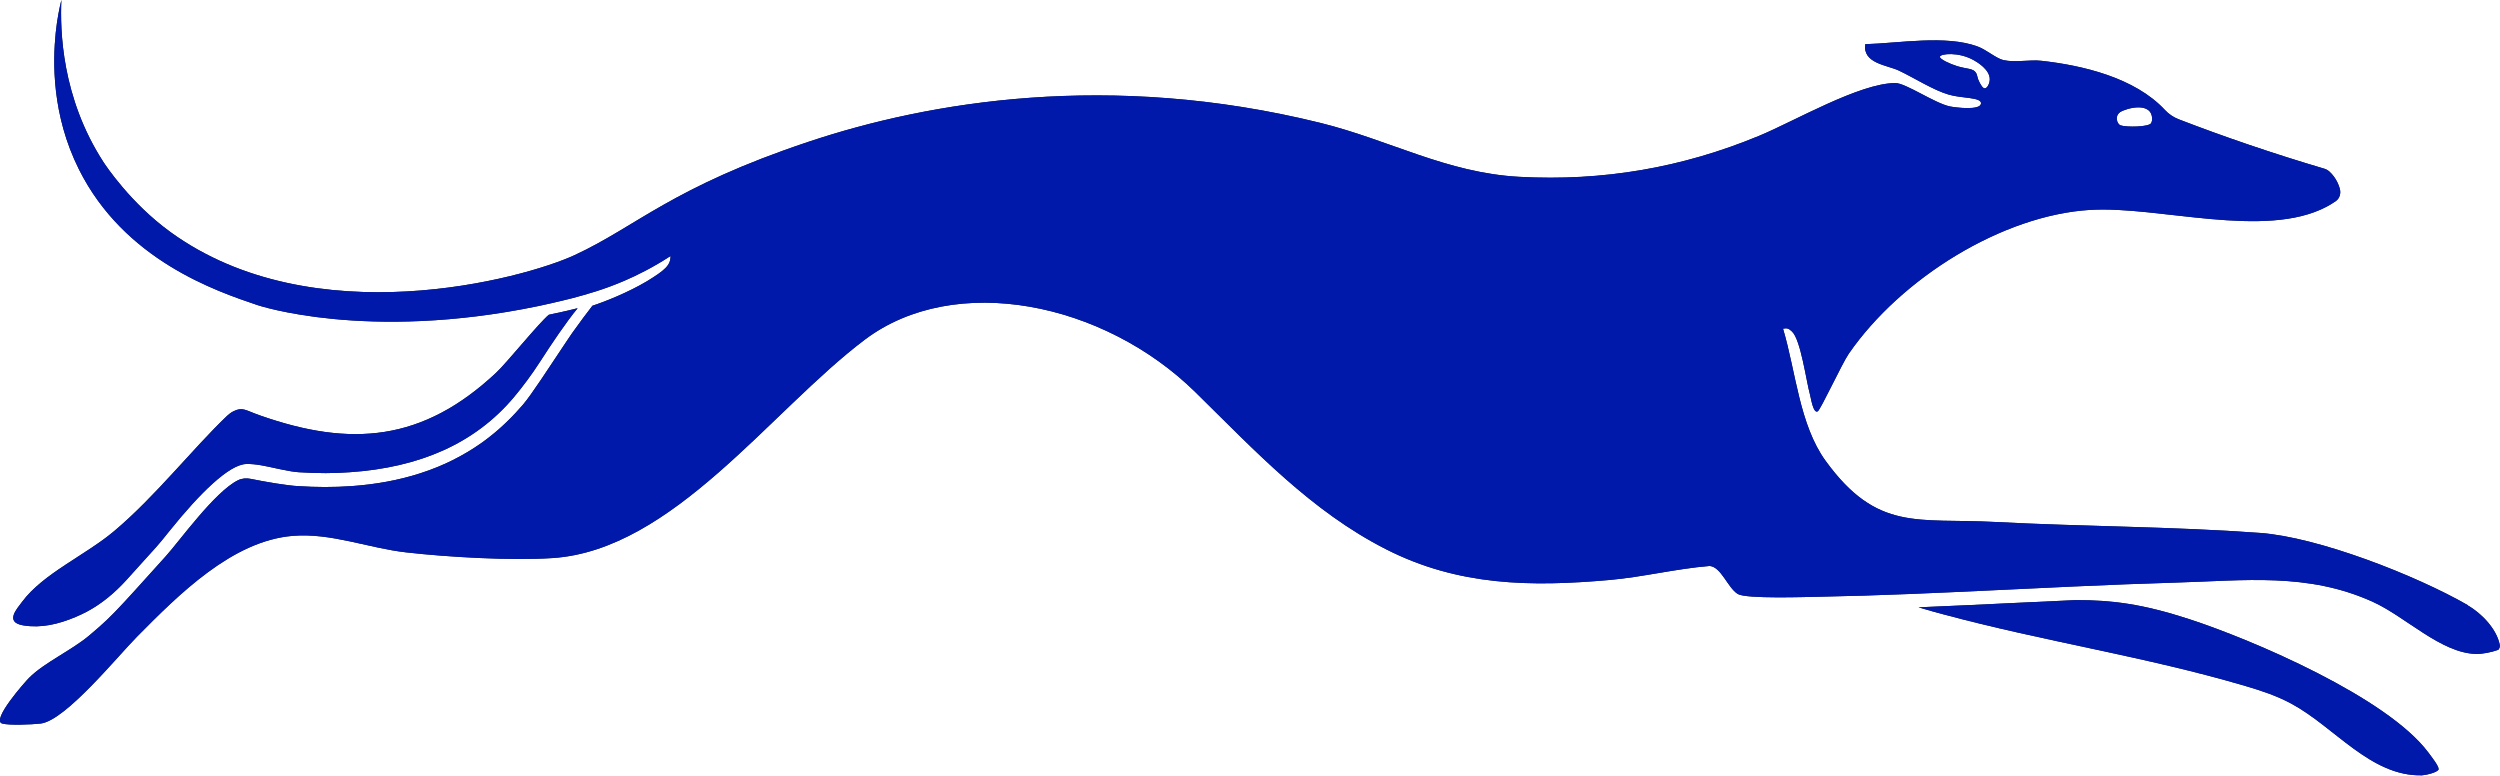
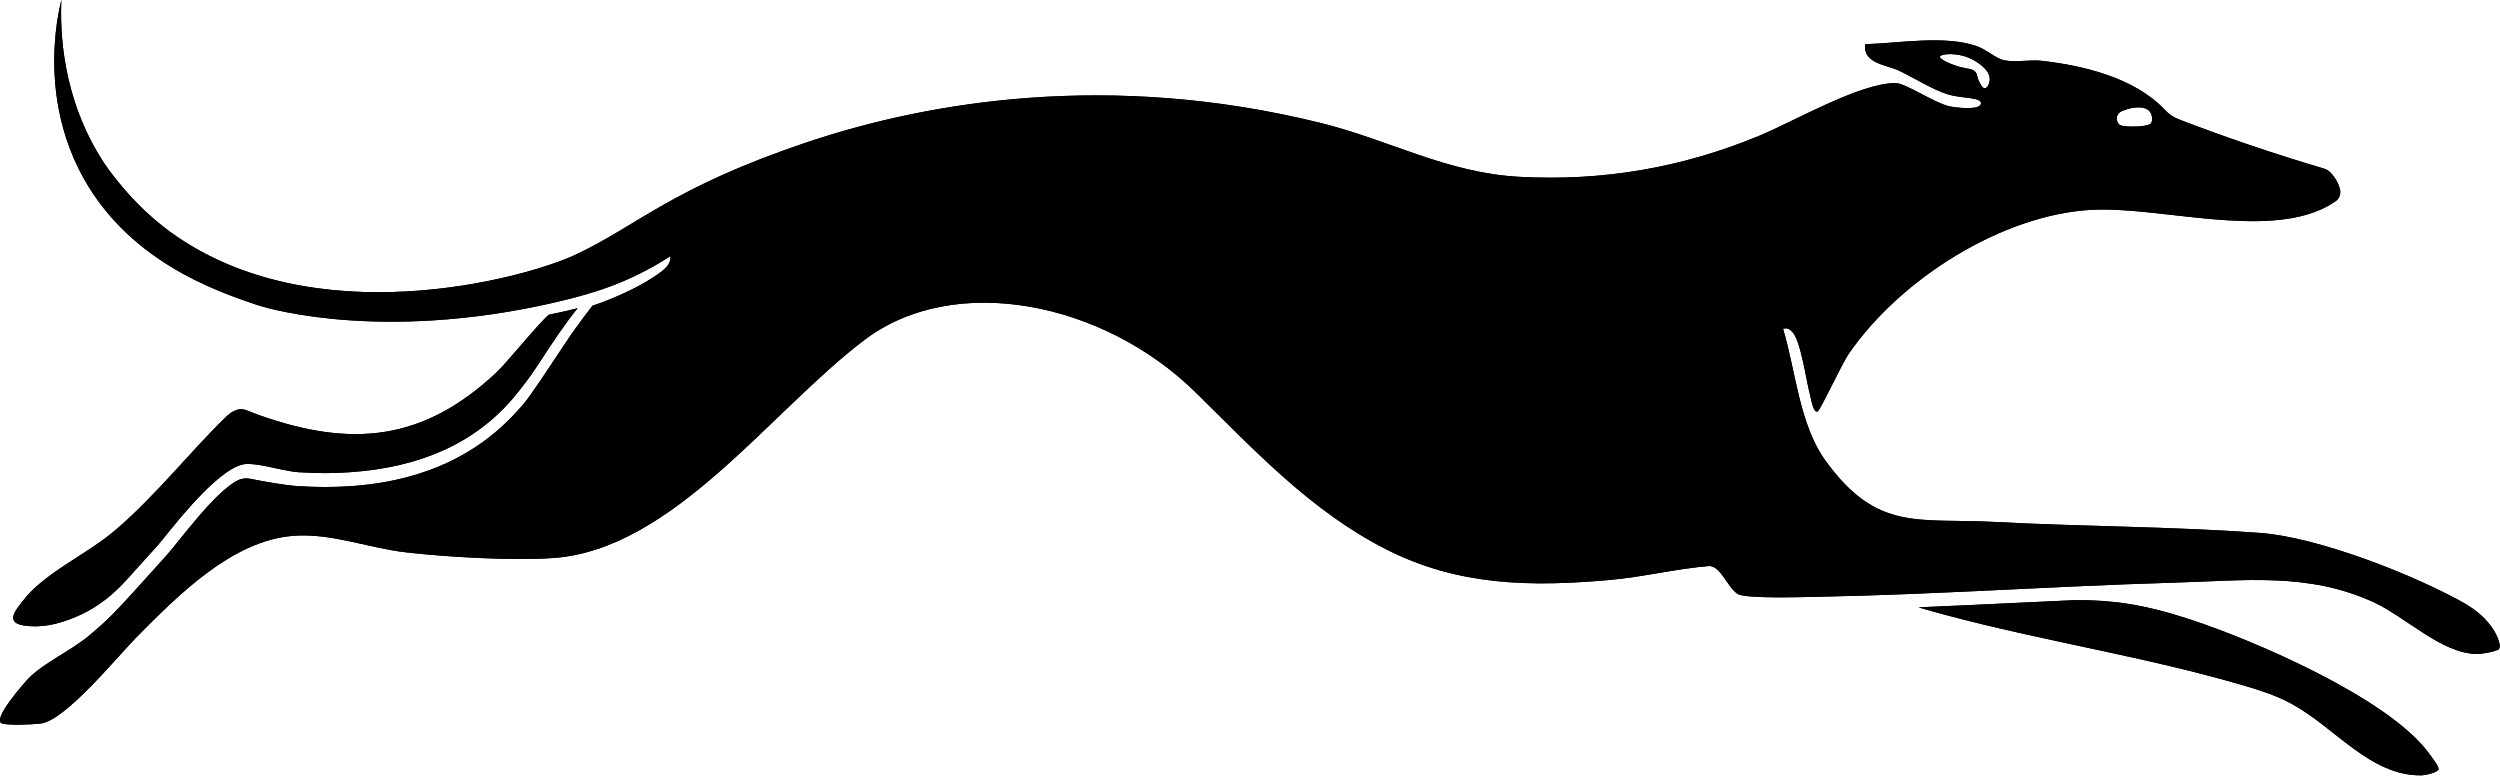
- <svg xmlns="http://www.w3.org/2000/svg" id="Capa_2" data-name="Capa 2" viewBox="0 0 477.42 148.06">
+ <svg xmlns="http://www.w3.org/2000/svg" xmlns:xlink="http://www.w3.org/1999/xlink" data-name="Capa 2" viewBox="0 0 477.42 148.06">
  <defs>
-     <style>
-       .cls-1 {
-         fill: #212223;
-       }
- 
-       .cls-2 {
-         fill: #0019aa;
-       }
-     </style>
+     <path id="a" d="M471.28 115.57c-9.99-5.74-28.56-12.98-39.69-13.8-16.81-1.23-33.75-1.2-50.6-2.09-14.73-.78-22.47 1.93-32.35-11.66-5.02-6.91-5.69-17.08-8.14-25.26.86-.15 1.08-.02 1.7.54 1.69 1.55 2.72 9.42 3.46 12.1.18.63.6 3.61 1.46 3.16.54-.27 4.64-9.14 5.94-11.02 9.96-14.41 29.32-26.46 46.12-27.46 13.05-.78 33.27 5.64 45.12-.6.59-.31 1.2-.68 1.78-1.09.71-.51 1-1.46.75-2.34-.1-.35-.23-.73-.41-1.12-.45-.98-1.05-1.67-1.53-2.12-.3-.28-.65-.49-1.04-.6-4.68-1.38-9.5-2.91-14.44-4.59-4.62-1.57-9.07-3.19-13.35-4.84-.99-.38-1.89-.99-2.64-1.79-5.76-6.19-15.76-8.51-23.57-9.38-2.3-.25-5.02.37-7.25-.13-1.37-.3-3.26-1.99-4.94-2.6-6.05-2.24-15.05-.62-21.46-.44-.52 3.67 4.15 3.98 6.38 5.02 2.84 1.33 6.62 3.76 9.54 4.6 2.45.75 6.32.47 6.19 1.71-.14 1.36-4.8.78-5.91.56-2.93-.59-8.45-4.48-10.47-4.47-6.84.03-19.32 7.32-26 10.08-14.77 6.12-29.87 8.69-45.78 7.83-13.92-.75-24.76-7.03-38.03-10.31-40.29-9.94-74.77-4.04-97.7 3.61-26.11 8.71-32.8 16.13-44.64 21.63-9.79 4.55-49.95 15.47-77.29-4.43-7.61-5.54-12.3-12.67-12.72-13.3C11.76 18.62 11.47 5.82 11.72 0c-.37 1.51-.81 3.66-1.08 6.26-.56 5.48-.78 15.65 4.44 26.09 8.66 17.33 26.2 23.25 34.08 25.91 0 0 20.82 7.02 53.68.18 3.3-.69 6.49-1.51 6.49-1.51 2.71-.73 5.97-1.62 9.9-3.31 2.36-1.01 5.42-2.52 8.82-4.73.03 1.8-1.12 2.74-4.52 4.83-3.58 2.12-7.89 3.85-10.4 4.67-.35.51-.97 1.25-1.67 2.2-2.36 3.19-2.51 3.47-3.12 4.38-3.77 5.63-6.81 10.37-8.46 12.3-1.58 1.84-4.27 4.72-7.85 7.26-7.34 5.22-15.88 7.66-24.86 8.3-3.39.24-6.84.23-10.3 0-1.89-.09-6.11-.79-8.98-1.38-.82-.17-1.68-.11-2.43.26-4.44 2.17-11.28 11.75-13.85 14.57-2.46 2.69-5.16 5.77-7.93 8.75-2.76 2.97-3.88 4-6.59 6.29-3.46 2.92-8.62 5.19-11.56 8.15-.72.72-7.25 8.07-5.12 8.7 1.26.37 5.68.2 7.37 0 4.73-.57 14.69-12.86 18.41-16.61 8-8.09 18.2-18.29 29.73-19.23 7.27-.6 14.43 2.33 21.6 3.15 7.96.91 20.12 1.61 28.01 1.09 22.98-1.52 41.65-28.15 59.6-41.69 17.22-12.99 45.65-7.19 63.16 10.02 11.38 11.18 22.08 22.71 36.4 29.99 13.82 7.03 27.67 7.19 42.64 5.87 6.4-.56 12.75-2.16 19.16-2.68 2.22.19 3.44 4.15 5.37 5.35 1.56.97 13.01.57 15.76.52 5.62-.11 11.25-.28 16.88-.51 10.63-.42 21.27-.98 31.9-1.46h.04c6.31-.28 12.61-.54 18.9-.72 13.25-.37 25.38-1.99 37.85 3.7 6.25 2.85 12.96 9.75 19.63 9.92 1.29.03 2.99-.33 4.19-.76.31-.11.42-.68.37-.96-.61-3.13-3.58-6.1-6.13-7.56Zm-66.44-94.14c1.25-.8 6.19-2.14 6.15 1.39 0 0-.03.36-.17.66-.36.8-4.79.85-5.89.45-.24-.09-.6-.49-.67-1.04-.1-.75.25-1.23.59-1.46Zm-26.83-5.73c-.48-.91-.35-1.25-.62-1.73-.54-.96-1.7-.75-3.58-1.32-1.46-.44-3.43-1.37-3.35-1.82.1-.58 3.58-.98 6.49.68.5.28 3.09 1.75 3.03 3.68-.02.76-.47 1.66-.93 1.68-.41.02-.76-.65-1.04-1.17Z" class="cls-1" />
+     <path id="b" d="M110.31 58.86c-2.11 2.53-5.11 6.99-7.07 10.05-1.73 2.7-3.62 5.18-5.1 6.94-7.46 8.87-18.05 13.43-31.35 14.33-1.5.11-3.03.17-4.6.17-1.66 0-3.4-.06-5.15-.17-.46-.03-.96-.1-1.48-.18-.89-.14-1.85-.35-2.79-.55-1.94-.42-3.95-.9-5.75-.84-3.25.09-8.81 5.51-14.61 12.73-1.04 1.3-1.94 2.42-2.53 3.07-.97 1.06-1.98 2.18-3.01 3.33-.9 1-1.82 2.03-2.76 3.06-2.15 2.36-4.6 4.42-7.34 5.91-.76.41-1.54.78-2.35 1.12-3.27 1.37-6.55 2.16-9.97 1.6-3.61-.6-1.23-3.15-.22-4.51 4.02-5.4 12.06-8.87 17.53-13.46 7.88-6.62 15.04-15.79 21.62-22.06.37-.35.78-.65 1.23-.87 1.75-.86 2.22-.18 5.06.81 17.37 6.11 31.05 4.96 45.06-8.14 2.07-1.93 8.17-9.52 10.08-11.09 1.75-.37 3.77-.81 5.5-1.25Zm355.4 87.99c-.03.65-2.58 1.19-3.18 1.21-9.82.24-16.69-9.24-24.97-13.69-2.76-1.49-5.71-2.47-8.67-3.34-19.04-5.63-38.51-8.52-57.76-13.71-1.07-.29-2.69-.71-4.76-1.34 6.2-.25 12.38-.55 18.44-.84 3.84-.18 7.72-.37 11.63-.54 6.85 0 12.69.71 21.74 3.67 12.15 3.98 37.69 14.92 45.55 25.43.74.99 1.99 2.59 1.96 3.16Z" class="cls-1" />
  </defs>
-   <g id="Capa_1-2" data-name="Capa 1">
-     <g>
-       <g>
-         <path class="cls-1" d="M471.28,115.57c-9.99-5.74-28.56-12.98-39.69-13.8-16.81-1.23-33.75-1.2-50.6-2.09-14.73-.78-22.47,1.93-32.35-11.66-5.02-6.91-5.69-17.08-8.14-25.26.86-.15,1.08-.02,1.7.54,1.69,1.55,2.72,9.42,3.46,12.1.18.63.6,3.61,1.46,3.16.54-.27,4.64-9.14,5.94-11.02,9.96-14.41,29.32-26.46,46.12-27.46,13.05-.78,33.27,5.64,45.12-.6.59-.31,1.2-.68,1.78-1.09.71-.51,1-1.46.75-2.34-.1-.35-.23-.73-.41-1.12-.45-.98-1.05-1.67-1.53-2.12-.3-.28-.65-.49-1.04-.6-4.68-1.38-9.5-2.91-14.44-4.59-4.62-1.57-9.07-3.19-13.35-4.84-.99-.38-1.89-.99-2.64-1.79-5.76-6.19-15.76-8.51-23.57-9.38-2.3-.25-5.02.37-7.25-.13-1.37-.3-3.26-1.99-4.94-2.6-6.05-2.24-15.05-.62-21.46-.44-.52,3.67,4.15,3.98,6.38,5.02,2.84,1.33,6.62,3.76,9.54,4.6,2.45.75,6.32.47,6.19,1.71-.14,1.36-4.8.78-5.91.56-2.93-.59-8.45-4.48-10.47-4.47-6.84.03-19.32,7.32-26,10.08-14.77,6.12-29.87,8.69-45.78,7.83-13.92-.75-24.76-7.03-38.03-10.31-40.29-9.94-74.77-4.04-97.7,3.61-26.11,8.71-32.8,16.13-44.64,21.63-9.79,4.55-49.95,15.47-77.29-4.43-7.61-5.54-12.3-12.67-12.72-13.3C11.76,18.62,11.47,5.82,11.72,0c-.37,1.51-.81,3.66-1.08,6.26-.56,5.48-.78,15.65,4.44,26.09,8.66,17.33,26.2,23.25,34.08,25.91,0,0,20.82,7.02,53.68.18,3.3-.69,6.49-1.51,6.49-1.51,2.71-.73,5.97-1.62,9.9-3.31,2.36-1.01,5.42-2.52,8.82-4.73.03,1.8-1.12,2.74-4.52,4.83-3.58,2.12-7.89,3.85-10.4,4.67-.35.51-.97,1.25-1.67,2.2-2.36,3.19-2.51,3.47-3.12,4.38-3.77,5.63-6.81,10.37-8.46,12.3-1.58,1.84-4.27,4.72-7.85,7.26-7.34,5.22-15.88,7.66-24.86,8.3-3.39.24-6.84.23-10.3,0-1.89-.09-6.11-.79-8.98-1.38-.82-.17-1.68-.11-2.43.26-4.44,2.17-11.28,11.75-13.85,14.57-2.46,2.69-5.16,5.77-7.93,8.75-2.76,2.97-3.88,4-6.59,6.29-3.46,2.92-8.62,5.19-11.56,8.15-.72.72-7.25,8.07-5.12,8.7,1.26.37,5.68.2,7.37,0,4.73-.57,14.69-12.86,18.41-16.61,8-8.09,18.2-18.29,29.73-19.23,7.27-.6,14.43,2.33,21.6,3.15,7.96.91,20.12,1.61,28.01,1.09,22.98-1.52,41.65-28.15,59.6-41.69,17.22-12.99,45.65-7.19,63.16,10.02,11.38,11.18,22.08,22.71,36.4,29.99,13.82,7.03,27.67,7.19,42.64,5.87,6.4-.56,12.75-2.16,19.16-2.68,2.22.19,3.44,4.15,5.37,5.35,1.56.97,13.01.57,15.76.52,5.62-.11,11.25-.28,16.88-.51,10.63-.42,21.27-.98,31.9-1.46h.04c6.31-.28,12.61-.54,18.9-.72,13.25-.37,25.38-1.99,37.85,3.7,6.25,2.85,12.96,9.75,19.63,9.92,1.29.03,2.99-.33,4.19-.76.31-.11.42-.68.37-.96-.61-3.13-3.58-6.1-6.13-7.56ZM404.84,21.43c1.25-.8,6.19-2.14,6.15,1.39,0,0-.03.36-.17.66-.36.8-4.79.85-5.89.45-.24-.09-.6-.49-.67-1.04-.1-.75.25-1.23.59-1.46ZM378.01,15.7c-.48-.91-.35-1.25-.62-1.73-.54-.96-1.7-.75-3.58-1.32-1.46-.44-3.43-1.37-3.35-1.82.1-.58,3.58-.98,6.49.68.5.28,3.09,1.75,3.03,3.68-.02.76-.47,1.66-.93,1.68-.41.02-.76-.65-1.04-1.17Z" />
-         <path class="cls-1" d="M110.31,58.86c-2.11,2.53-5.11,6.99-7.07,10.05-1.73,2.7-3.62,5.18-5.1,6.94-7.46,8.87-18.05,13.43-31.35,14.33-1.5.11-3.03.17-4.6.17-1.66,0-3.4-.06-5.15-.17-.46-.03-.96-.1-1.48-.18-.89-.14-1.85-.35-2.79-.55-1.94-.42-3.95-.9-5.75-.84-3.25.09-8.81,5.51-14.61,12.73-1.04,1.3-1.94,2.42-2.53,3.07-.97,1.06-1.98,2.18-3.01,3.33-.9,1-1.82,2.03-2.76,3.06-2.15,2.36-4.6,4.42-7.34,5.91-.76.41-1.54.78-2.35,1.12-3.27,1.37-6.55,2.16-9.97,1.6-3.61-.6-1.23-3.15-.22-4.51,4.02-5.4,12.06-8.87,17.53-13.46,7.88-6.62,15.04-15.79,21.62-22.06.37-.35.78-.65,1.23-.87,1.75-.86,2.22-.18,5.06.81,17.37,6.11,31.05,4.96,45.06-8.14,2.07-1.93,8.17-9.52,10.08-11.09,1.75-.37,3.77-.81,5.5-1.25Z" />
-         <path class="cls-1" d="M465.71,146.85c-.03.65-2.58,1.19-3.18,1.21-9.82.24-16.69-9.24-24.97-13.69-2.76-1.49-5.71-2.47-8.67-3.34-19.04-5.63-38.51-8.52-57.76-13.71-1.07-.29-2.69-.71-4.76-1.34,6.2-.25,12.38-.55,18.44-.84,3.84-.18,7.72-.37,11.63-.54,6.85,0,12.69.71,21.74,3.67,12.15,3.98,37.69,14.92,45.55,25.43.74.99,1.99,2.59,1.96,3.16Z" />
-       </g>
-       <g>
-         <path class="cls-2" d="M471.28,115.57c-9.99-5.74-28.56-12.98-39.69-13.8-16.81-1.23-33.75-1.2-50.6-2.09-14.73-.78-22.47,1.93-32.35-11.66-5.02-6.91-5.69-17.08-8.14-25.26.86-.15,1.08-.02,1.7.54,1.69,1.55,2.72,9.42,3.46,12.1.18.63.6,3.61,1.46,3.16.54-.27,4.64-9.14,5.94-11.02,9.96-14.41,29.32-26.46,46.12-27.46,13.05-.78,33.27,5.64,45.12-.6.59-.31,1.2-.68,1.78-1.09.71-.51,1-1.46.75-2.34-.1-.35-.23-.73-.41-1.12-.45-.98-1.05-1.67-1.53-2.12-.3-.28-.65-.49-1.04-.6-4.68-1.38-9.5-2.91-14.44-4.59-4.62-1.57-9.07-3.19-13.35-4.84-.99-.38-1.89-.99-2.64-1.79-5.76-6.19-15.76-8.51-23.57-9.38-2.3-.25-5.02.37-7.25-.13-1.37-.3-3.26-1.99-4.94-2.6-6.05-2.24-15.05-.62-21.46-.44-.52,3.67,4.15,3.98,6.38,5.02,2.84,1.33,6.62,3.76,9.54,4.6,2.45.75,6.32.47,6.19,1.71-.14,1.36-4.8.78-5.91.56-2.93-.59-8.45-4.48-10.47-4.47-6.84.03-19.32,7.32-26,10.08-14.77,6.12-29.87,8.69-45.78,7.83-13.92-.75-24.76-7.03-38.03-10.31-40.29-9.94-74.77-4.04-97.7,3.61-26.11,8.71-32.8,16.13-44.64,21.63-9.79,4.55-49.95,15.47-77.29-4.43-7.61-5.54-12.3-12.67-12.72-13.3C11.76,18.62,11.47,5.82,11.72,0c-.37,1.51-.81,3.66-1.08,6.26-.56,5.48-.78,15.65,4.44,26.09,8.66,17.33,26.2,23.25,34.08,25.91,0,0,20.82,7.02,53.68.18,3.3-.69,6.49-1.51,6.49-1.51,2.71-.73,5.97-1.62,9.9-3.31,2.36-1.01,5.42-2.52,8.82-4.73.03,1.8-1.12,2.74-4.52,4.83-3.58,2.12-7.89,3.85-10.4,4.67-.35.51-.97,1.25-1.67,2.2-2.36,3.19-2.51,3.47-3.12,4.38-3.77,5.63-6.81,10.37-8.46,12.3-1.58,1.84-4.27,4.72-7.85,7.26-7.34,5.22-15.88,7.66-24.86,8.3-3.39.24-6.84.23-10.3,0-1.89-.09-6.11-.79-8.98-1.38-.82-.17-1.68-.11-2.43.26-4.44,2.17-11.28,11.75-13.85,14.57-2.46,2.69-5.16,5.77-7.93,8.75-2.76,2.97-3.88,4-6.59,6.29-3.46,2.92-8.62,5.19-11.56,8.15-.72.72-7.25,8.07-5.12,8.7,1.26.37,5.68.2,7.37,0,4.73-.57,14.69-12.86,18.41-16.61,8-8.09,18.2-18.29,29.73-19.23,7.27-.6,14.43,2.33,21.6,3.15,7.96.91,20.12,1.61,28.01,1.09,22.98-1.52,41.65-28.15,59.6-41.69,17.22-12.99,45.65-7.19,63.16,10.02,11.38,11.18,22.08,22.71,36.4,29.99,13.82,7.03,27.67,7.19,42.64,5.87,6.4-.56,12.75-2.16,19.16-2.68,2.22.19,3.44,4.15,5.37,5.35,1.56.97,13.01.57,15.76.52,5.62-.11,11.25-.28,16.88-.51,10.63-.42,21.27-.98,31.9-1.46h.04c6.31-.28,12.61-.54,18.9-.72,13.25-.37,25.38-1.99,37.85,3.7,6.25,2.85,12.96,9.75,19.63,9.92,1.29.03,2.99-.33,4.19-.76.31-.11.42-.68.37-.96-.61-3.13-3.58-6.1-6.13-7.56ZM404.84,21.43c1.25-.8,6.19-2.14,6.15,1.39,0,0-.03.36-.17.66-.36.8-4.79.85-5.89.45-.24-.09-.6-.49-.67-1.04-.1-.75.25-1.23.59-1.46ZM378.01,15.7c-.48-.91-.35-1.25-.62-1.73-.54-.96-1.7-.75-3.58-1.32-1.46-.44-3.43-1.37-3.35-1.82.1-.58,3.58-.98,6.49.68.5.28,3.09,1.75,3.03,3.68-.02.76-.47,1.66-.93,1.68-.41.02-.76-.65-1.04-1.17Z" />
-         <path class="cls-2" d="M110.31,58.86c-2.11,2.53-5.11,6.99-7.07,10.05-1.73,2.7-3.62,5.18-5.1,6.94-7.46,8.87-18.05,13.43-31.35,14.33-1.5.11-3.03.17-4.6.17-1.66,0-3.4-.06-5.15-.17-.46-.03-.96-.1-1.48-.18-.89-.14-1.85-.35-2.79-.55-1.94-.42-3.95-.9-5.75-.84-3.25.09-8.81,5.51-14.61,12.73-1.04,1.3-1.94,2.42-2.53,3.07-.97,1.06-1.98,2.18-3.01,3.33-.9,1-1.82,2.03-2.76,3.06-2.15,2.36-4.6,4.42-7.34,5.91-.76.41-1.54.78-2.35,1.12-3.27,1.37-6.55,2.16-9.97,1.6-3.61-.6-1.23-3.15-.22-4.51,4.02-5.4,12.06-8.87,17.53-13.46,7.88-6.62,15.04-15.79,21.62-22.06.37-.35.78-.65,1.23-.87,1.75-.86,2.22-.18,5.06.81,17.37,6.11,31.05,4.96,45.06-8.14,2.07-1.93,8.17-9.52,10.08-11.09,1.75-.37,3.77-.81,5.5-1.25Z" />
-         <path class="cls-2" d="M465.71,146.85c-.03.65-2.58,1.19-3.18,1.21-9.82.24-16.69-9.24-24.97-13.69-2.76-1.49-5.71-2.47-8.67-3.34-19.04-5.63-38.51-8.52-57.76-13.71-1.07-.29-2.69-.71-4.76-1.34,6.2-.25,12.38-.55,18.44-.84,3.84-.18,7.72-.37,11.63-.54,6.85,0,12.69.71,21.74,3.67,12.15,3.98,37.69,14.92,45.55,25.43.74.99,1.99,2.59,1.96,3.16Z" />
-       </g>
-     </g>
+   <g data-name="Capa 1">
+     <use xlink:href="#a" class="cls-1" />
+     <use xlink:href="#b" class="cls-1" />
+     <use xlink:href="#a" class="cls-2" />
+     <use xlink:href="#b" class="cls-2" />
  </g>
</svg>
